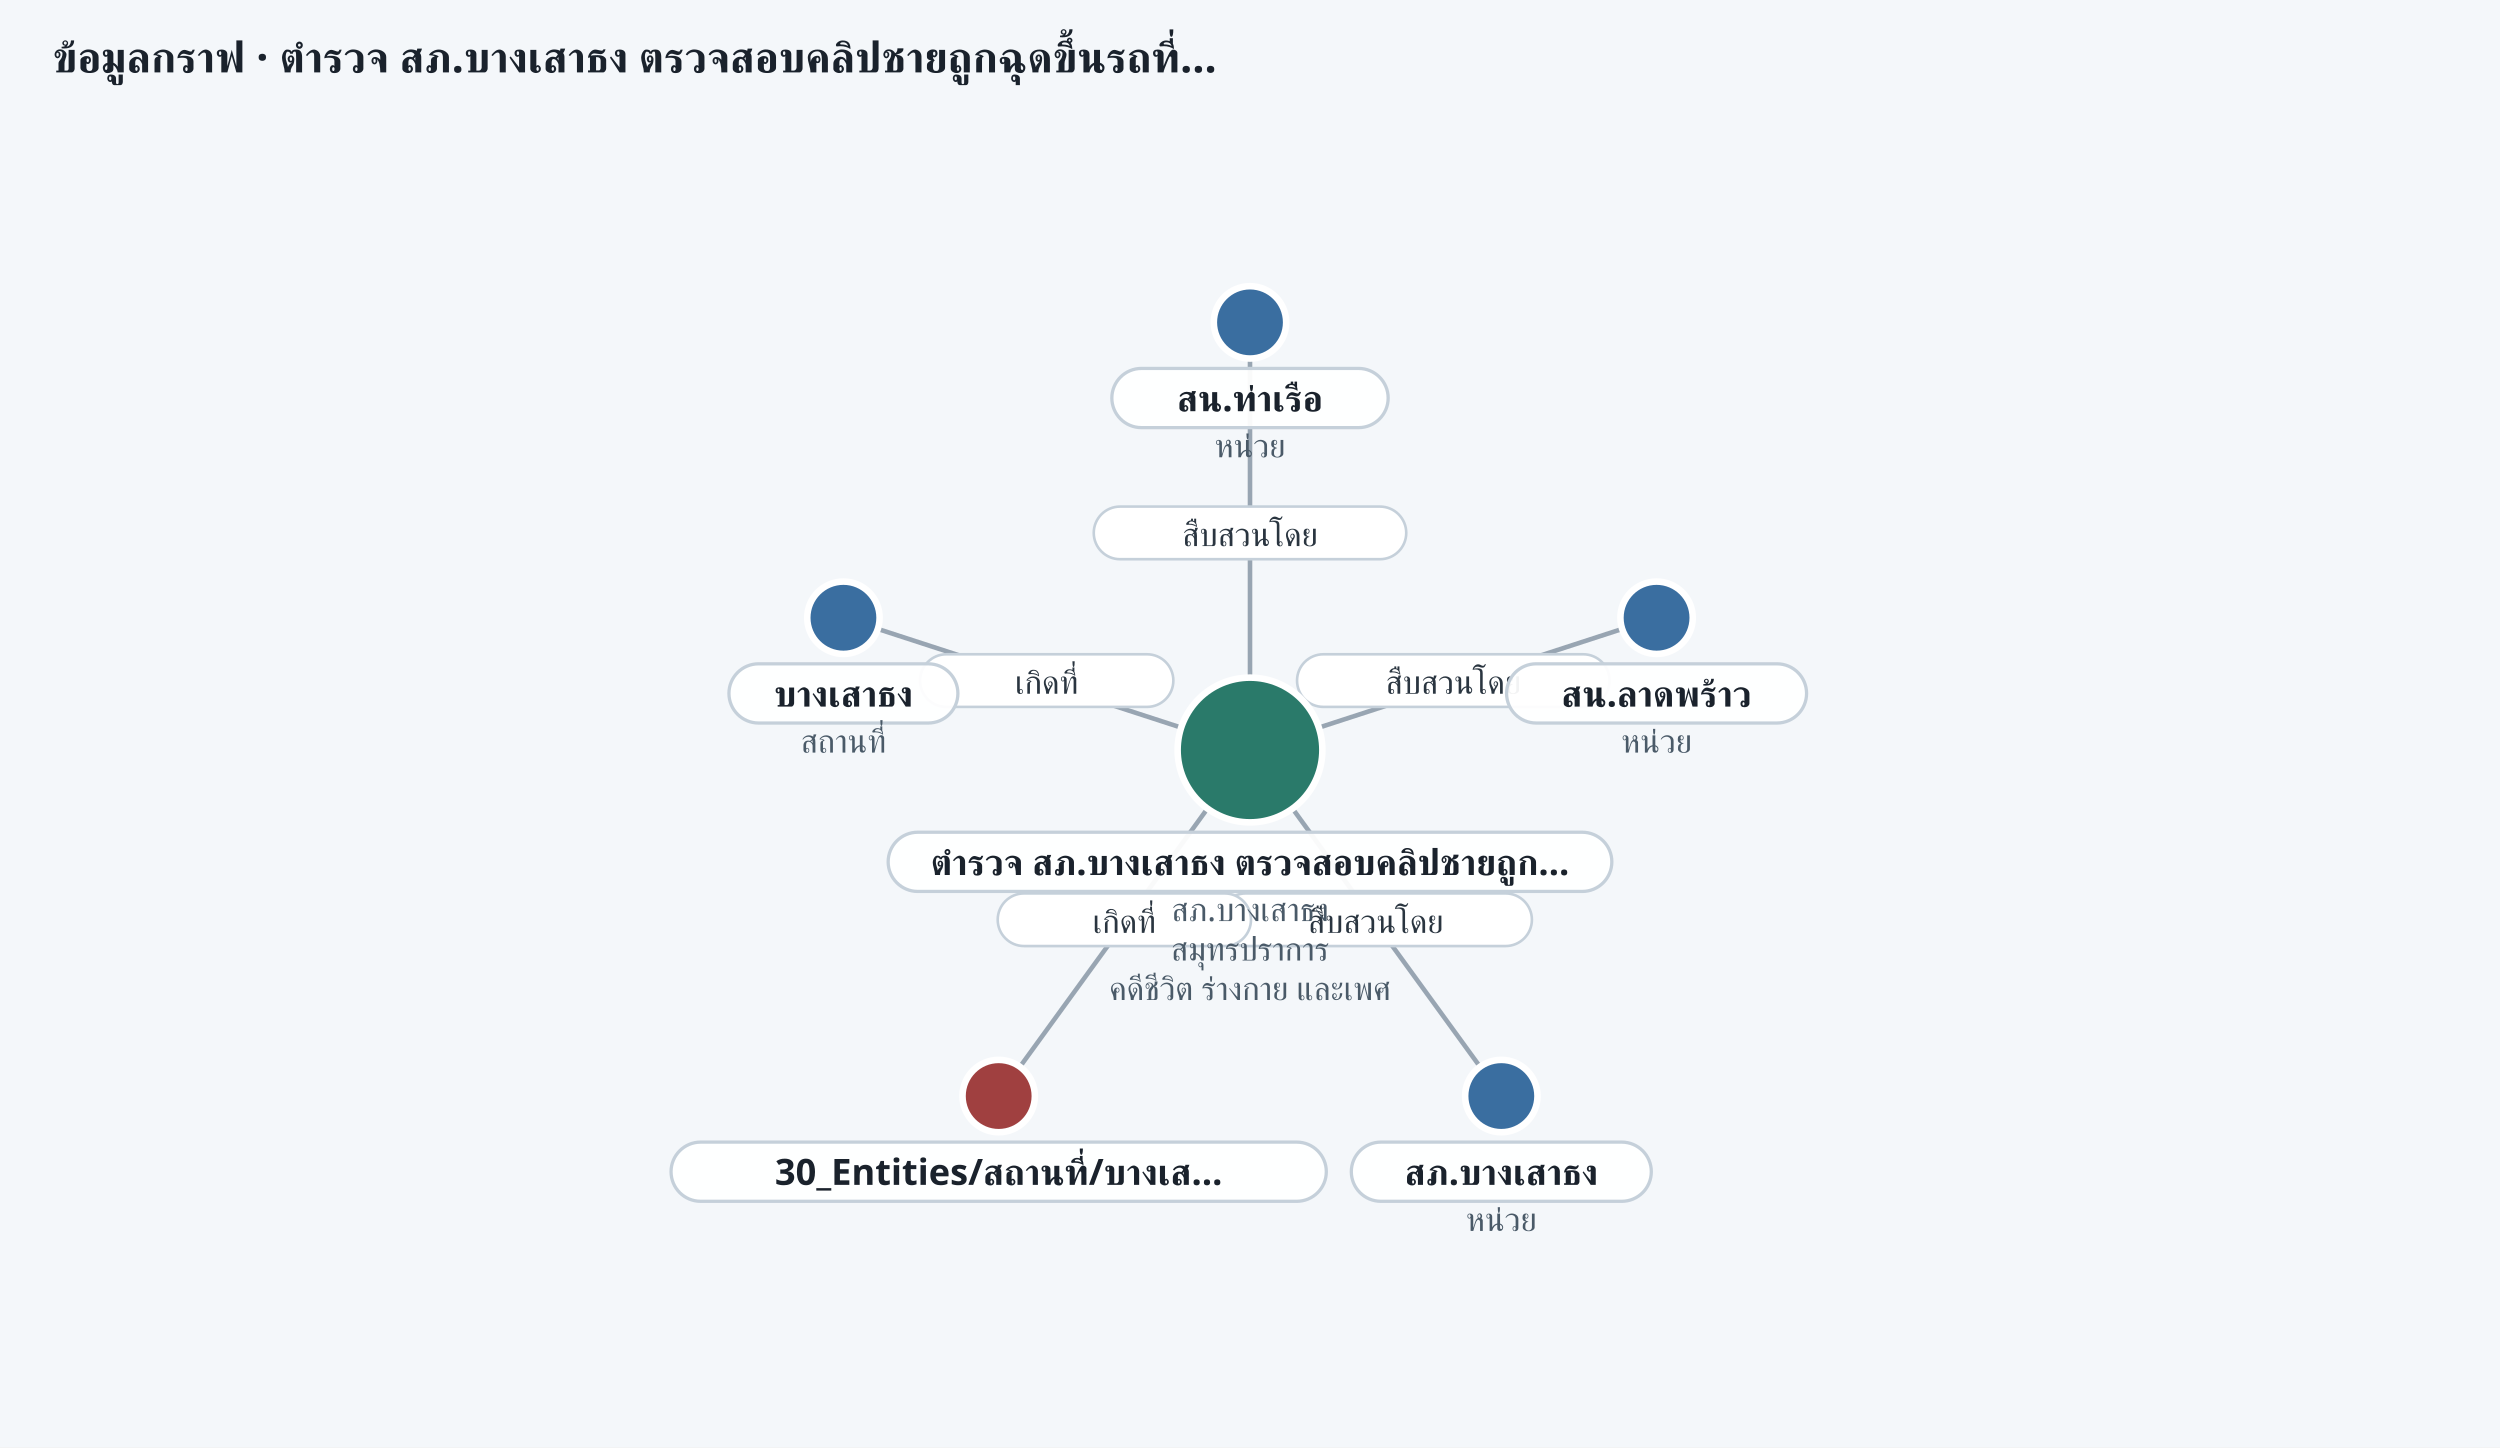
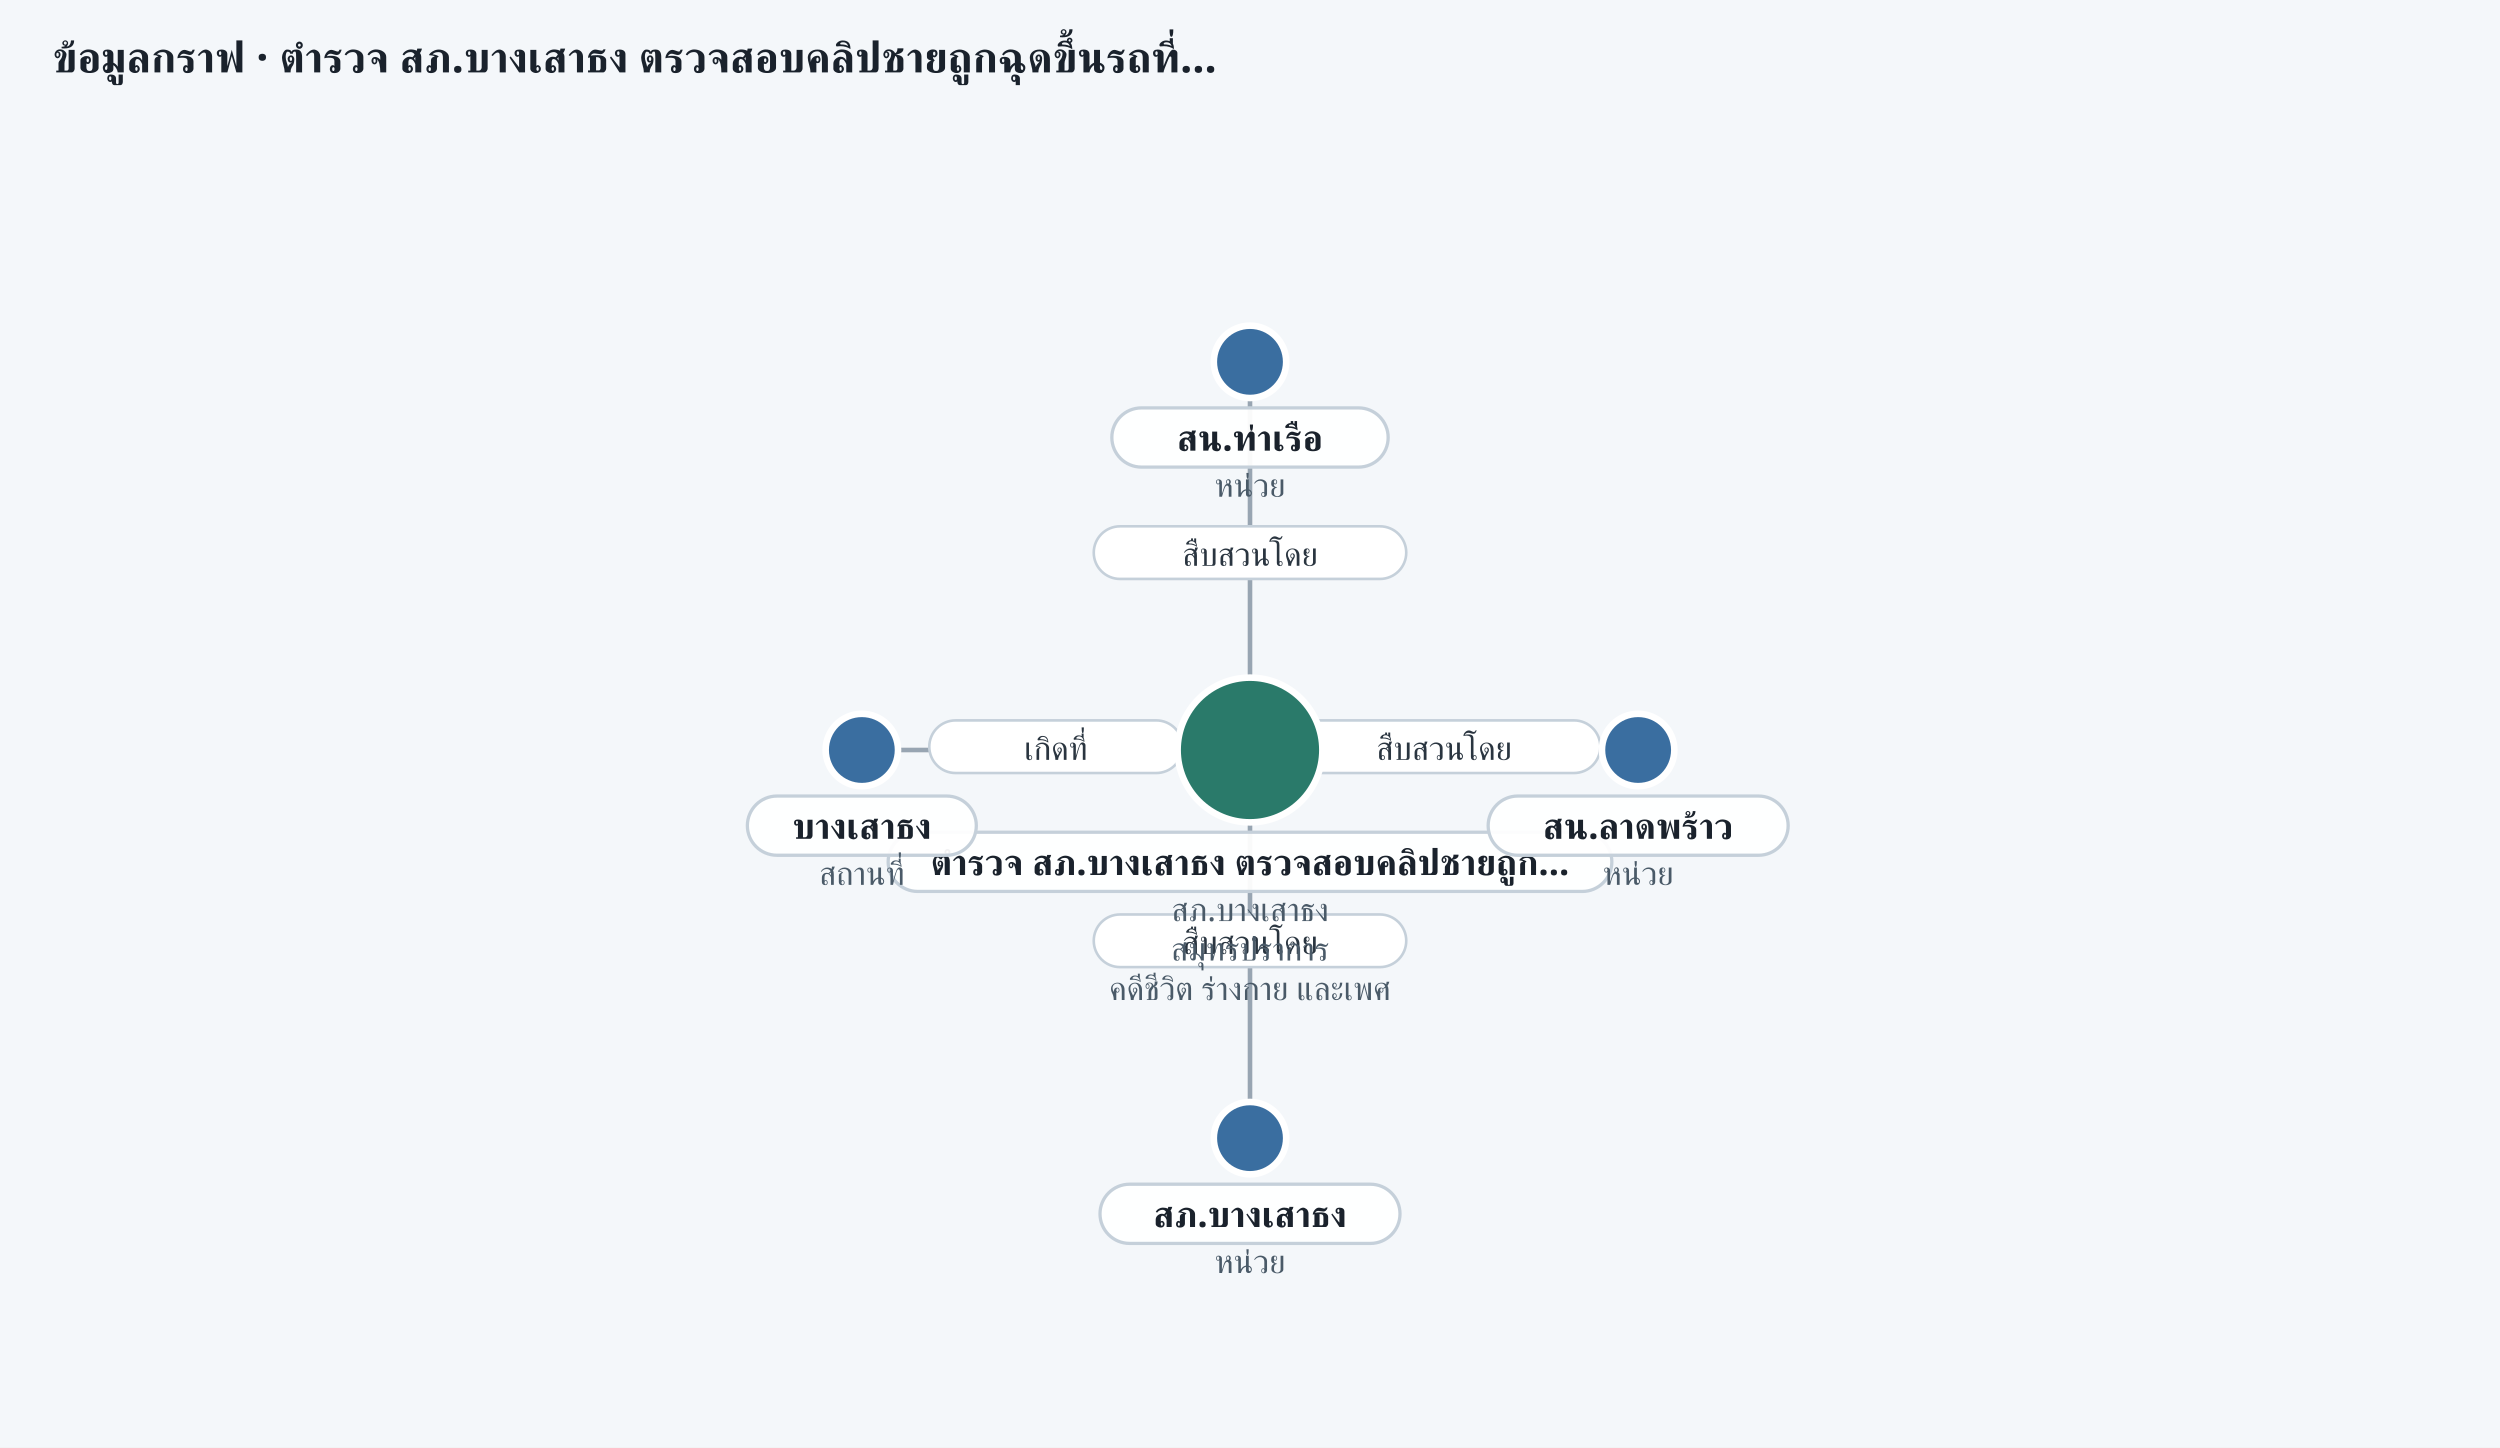
<svg xmlns="http://www.w3.org/2000/svg" width="760" height="440" viewBox="0 0 760 440" role="img" aria-label="ego graph 20261026-violent-03">
  <rect width="100%" height="100%" fill="#f4f7fa" />
  <text x="16" y="22" font-size="13" font-weight="700" fill="#1a222c" font-family="Sarabun, Anuphan, sans-serif">ข้อมูลกราฟ · ตำรวจ สภ.บางเสาธง ตรวจสอบคลิปชายถูกฉุดขึ้นรถที่…</text>
-   <line x1="380.0" y1="228.0" x2="380.0" y2="98.0" stroke="#7a8a9a" stroke-width="1.4" opacity="0.75" />
-   <rect x="332.5" y="154.0" width="95.0" height="16" rx="8" fill="#fff" stroke="#c5d0da" stroke-width="0.8" />
-   <text x="380.0" y="166.0" text-anchor="middle" font-size="10" fill="#2a3540" font-family="Sarabun, Anuphan, sans-serif">สืบสวนโดย</text>
-   <line x1="380.0" y1="228.0" x2="503.6" y2="187.8" stroke="#7a8a9a" stroke-width="1.4" opacity="0.75" />
-   <rect x="394.3" y="198.9" width="95.0" height="16" rx="8" fill="#fff" stroke="#c5d0da" stroke-width="0.8" />
-   <text x="441.8" y="210.9" text-anchor="middle" font-size="10" fill="#2a3540" font-family="Sarabun, Anuphan, sans-serif">สืบสวนโดย</text>
-   <line x1="380.0" y1="228.0" x2="456.4" y2="333.2" stroke="#7a8a9a" stroke-width="1.4" opacity="0.75" />
-   <rect x="370.7" y="271.6" width="95.0" height="16" rx="8" fill="#fff" stroke="#c5d0da" stroke-width="0.8" />
-   <text x="418.2" y="283.6" text-anchor="middle" font-size="10" fill="#2a3540" font-family="Sarabun, Anuphan, sans-serif">สืบสวนโดย</text>
-   <line x1="380.0" y1="228.0" x2="303.6" y2="333.2" stroke="#7a8a9a" stroke-width="1.4" opacity="0.75" />
-   <rect x="303.3" y="271.6" width="77.0" height="16" rx="8" fill="#fff" stroke="#c5d0da" stroke-width="0.8" />
-   <text x="341.8" y="283.6" text-anchor="middle" font-size="10" fill="#2a3540" font-family="Sarabun, Anuphan, sans-serif">เกิดที่</text>
-   <line x1="380.0" y1="228.0" x2="256.4" y2="187.8" stroke="#7a8a9a" stroke-width="1.4" opacity="0.75" />
-   <rect x="279.7" y="198.9" width="77.0" height="16" rx="8" fill="#fff" stroke="#c5d0da" stroke-width="0.8" />
-   <text x="318.2" y="210.9" text-anchor="middle" font-size="10" fill="#2a3540" font-family="Sarabun, Anuphan, sans-serif">เกิดที่</text>
+   <line x1="380.0" y1="228.0" x2="380.0" y2="110.0" stroke="#7a8a9a" stroke-width="1.4" opacity="0.75" />
+   <rect x="332.5" y="160.0" width="95.0" height="16" rx="8" fill="#fff" stroke="#c5d0da" stroke-width="0.8" />
+   <text x="380.0" y="172.0" text-anchor="middle" font-size="10" fill="#2a3540" font-family="Sarabun, Anuphan, sans-serif">สืบสวนโดย</text>
+   <line x1="380.0" y1="228.0" x2="498.0" y2="228.0" stroke="#7a8a9a" stroke-width="1.4" opacity="0.75" />
+   <rect x="391.5" y="219.0" width="95.0" height="16" rx="8" fill="#fff" stroke="#c5d0da" stroke-width="0.8" />
+   <text x="439.0" y="231.0" text-anchor="middle" font-size="10" fill="#2a3540" font-family="Sarabun, Anuphan, sans-serif">สืบสวนโดย</text>
+   <line x1="380.0" y1="228.0" x2="380.0" y2="346.0" stroke="#7a8a9a" stroke-width="1.4" opacity="0.75" />
+   <rect x="332.5" y="278.0" width="95.0" height="16" rx="8" fill="#fff" stroke="#c5d0da" stroke-width="0.8" />
+   <text x="380.0" y="290.0" text-anchor="middle" font-size="10" fill="#2a3540" font-family="Sarabun, Anuphan, sans-serif">สืบสวนโดย</text>
+   <line x1="380.0" y1="228.0" x2="262.0" y2="228.0" stroke="#7a8a9a" stroke-width="1.4" opacity="0.75" />
+   <rect x="282.5" y="219.0" width="77.0" height="16" rx="8" fill="#fff" stroke="#c5d0da" stroke-width="0.8" />
+   <text x="321.0" y="231.0" text-anchor="middle" font-size="10" fill="#2a3540" font-family="Sarabun, Anuphan, sans-serif">เกิดที่</text>
  <circle cx="380.0" cy="228.0" r="22" fill="#2a7a6a" stroke="#fff" stroke-width="2" />
  <rect x="270.0" y="253.0" width="220.0" height="18" rx="9" fill="rgba(255,255,255,0.94)" stroke="#c5d0da" />
  <text x="380.0" y="266.0" text-anchor="middle" font-size="11" font-weight="600" fill="#1a222c" font-family="Sarabun, Anuphan, sans-serif">ตำรวจ สภ.บางเสาธง ตรวจสอบคลิปชายถูก…</text>
  <text x="380.0" y="280.0" text-anchor="middle" font-size="10" fill="#4a5a68" font-family="Sarabun, Anuphan, sans-serif">สภ.บางเสาธง</text>
  <text x="380.0" y="292.0" text-anchor="middle" font-size="10" fill="#4a5a68" font-family="Sarabun, Anuphan, sans-serif">สมุทรปราการ</text>
  <text x="380.0" y="304.0" text-anchor="middle" font-size="10" fill="#4a5a68" font-family="Sarabun, Anuphan, sans-serif">คดีชีวิต ร่างกาย และเพศ</text>
-   <circle cx="380.0" cy="98.0" r="11" fill="#3a6ea0" stroke="#fff" stroke-width="2" />
-   <rect x="338.0" y="112.0" width="84.0" height="18" rx="9" fill="rgba(255,255,255,0.94)" stroke="#c5d0da" />
-   <text x="380.0" y="125.0" text-anchor="middle" font-size="11" font-weight="600" fill="#1a222c" font-family="Sarabun, Anuphan, sans-serif">สน.ท่าเรือ</text>
-   <text x="380.0" y="139.0" text-anchor="middle" font-size="10" fill="#4a5a68" font-family="Sarabun, Anuphan, sans-serif">หน่วย</text>
-   <circle cx="503.6" cy="187.8" r="11" fill="#3a6ea0" stroke="#fff" stroke-width="2" />
-   <rect x="458.0" y="201.8" width="91.2" height="18" rx="9" fill="rgba(255,255,255,0.94)" stroke="#c5d0da" />
-   <text x="503.6" y="214.8" text-anchor="middle" font-size="11" font-weight="600" fill="#1a222c" font-family="Sarabun, Anuphan, sans-serif">สน.ลาดพร้าว</text>
-   <text x="503.6" y="228.8" text-anchor="middle" font-size="10" fill="#4a5a68" font-family="Sarabun, Anuphan, sans-serif">หน่วย</text>
-   <circle cx="456.4" cy="333.2" r="11" fill="#3a6ea0" stroke="#fff" stroke-width="2" />
-   <rect x="410.8" y="347.2" width="91.2" height="18" rx="9" fill="rgba(255,255,255,0.94)" stroke="#c5d0da" />
-   <text x="456.4" y="360.2" text-anchor="middle" font-size="11" font-weight="600" fill="#1a222c" font-family="Sarabun, Anuphan, sans-serif">สภ.บางเสาธง</text>
-   <text x="456.4" y="374.2" text-anchor="middle" font-size="10" fill="#4a5a68" font-family="Sarabun, Anuphan, sans-serif">หน่วย</text>
-   <circle cx="303.6" cy="333.2" r="11" fill="#a04040" stroke="#fff" stroke-width="2" />
-   <rect x="204.0" y="347.2" width="199.2" height="18" rx="9" fill="rgba(255,255,255,0.94)" stroke="#c5d0da" />
-   <text x="303.6" y="360.2" text-anchor="middle" font-size="11" font-weight="600" fill="#1a222c" font-family="Sarabun, Anuphan, sans-serif">30_Entities/สถานที่/บางเส…</text>
-   <circle cx="256.4" cy="187.8" r="11" fill="#3a6ea0" stroke="#fff" stroke-width="2" />
-   <rect x="221.6" y="201.8" width="69.6" height="18" rx="9" fill="rgba(255,255,255,0.94)" stroke="#c5d0da" />
-   <text x="256.4" y="214.8" text-anchor="middle" font-size="11" font-weight="600" fill="#1a222c" font-family="Sarabun, Anuphan, sans-serif">บางเสาธง</text>
-   <text x="256.4" y="228.8" text-anchor="middle" font-size="10" fill="#4a5a68" font-family="Sarabun, Anuphan, sans-serif">สถานที่</text>
+   <circle cx="380.0" cy="110.0" r="11" fill="#3a6ea0" stroke="#fff" stroke-width="2" />
+   <rect x="338.0" y="124.0" width="84.0" height="18" rx="9" fill="rgba(255,255,255,0.94)" stroke="#c5d0da" />
+   <text x="380.0" y="137.0" text-anchor="middle" font-size="11" font-weight="600" fill="#1a222c" font-family="Sarabun, Anuphan, sans-serif">สน.ท่าเรือ</text>
+   <text x="380.0" y="151.0" text-anchor="middle" font-size="10" fill="#4a5a68" font-family="Sarabun, Anuphan, sans-serif">หน่วย</text>
+   <circle cx="498.0" cy="228.0" r="11" fill="#3a6ea0" stroke="#fff" stroke-width="2" />
+   <rect x="452.4" y="242.0" width="91.2" height="18" rx="9" fill="rgba(255,255,255,0.94)" stroke="#c5d0da" />
+   <text x="498.0" y="255.0" text-anchor="middle" font-size="11" font-weight="600" fill="#1a222c" font-family="Sarabun, Anuphan, sans-serif">สน.ลาดพร้าว</text>
+   <text x="498.0" y="269.0" text-anchor="middle" font-size="10" fill="#4a5a68" font-family="Sarabun, Anuphan, sans-serif">หน่วย</text>
+   <circle cx="380.0" cy="346.0" r="11" fill="#3a6ea0" stroke="#fff" stroke-width="2" />
+   <rect x="334.4" y="360.0" width="91.2" height="18" rx="9" fill="rgba(255,255,255,0.94)" stroke="#c5d0da" />
+   <text x="380.0" y="373.0" text-anchor="middle" font-size="11" font-weight="600" fill="#1a222c" font-family="Sarabun, Anuphan, sans-serif">สภ.บางเสาธง</text>
+   <text x="380.0" y="387.0" text-anchor="middle" font-size="10" fill="#4a5a68" font-family="Sarabun, Anuphan, sans-serif">หน่วย</text>
+   <circle cx="262.0" cy="228.0" r="11" fill="#3a6ea0" stroke="#fff" stroke-width="2" />
+   <rect x="227.2" y="242.0" width="69.6" height="18" rx="9" fill="rgba(255,255,255,0.94)" stroke="#c5d0da" />
+   <text x="262.0" y="255.0" text-anchor="middle" font-size="11" font-weight="600" fill="#1a222c" font-family="Sarabun, Anuphan, sans-serif">บางเสาธง</text>
+   <text x="262.0" y="269.0" text-anchor="middle" font-size="10" fill="#4a5a68" font-family="Sarabun, Anuphan, sans-serif">สถานที่</text>
</svg>
